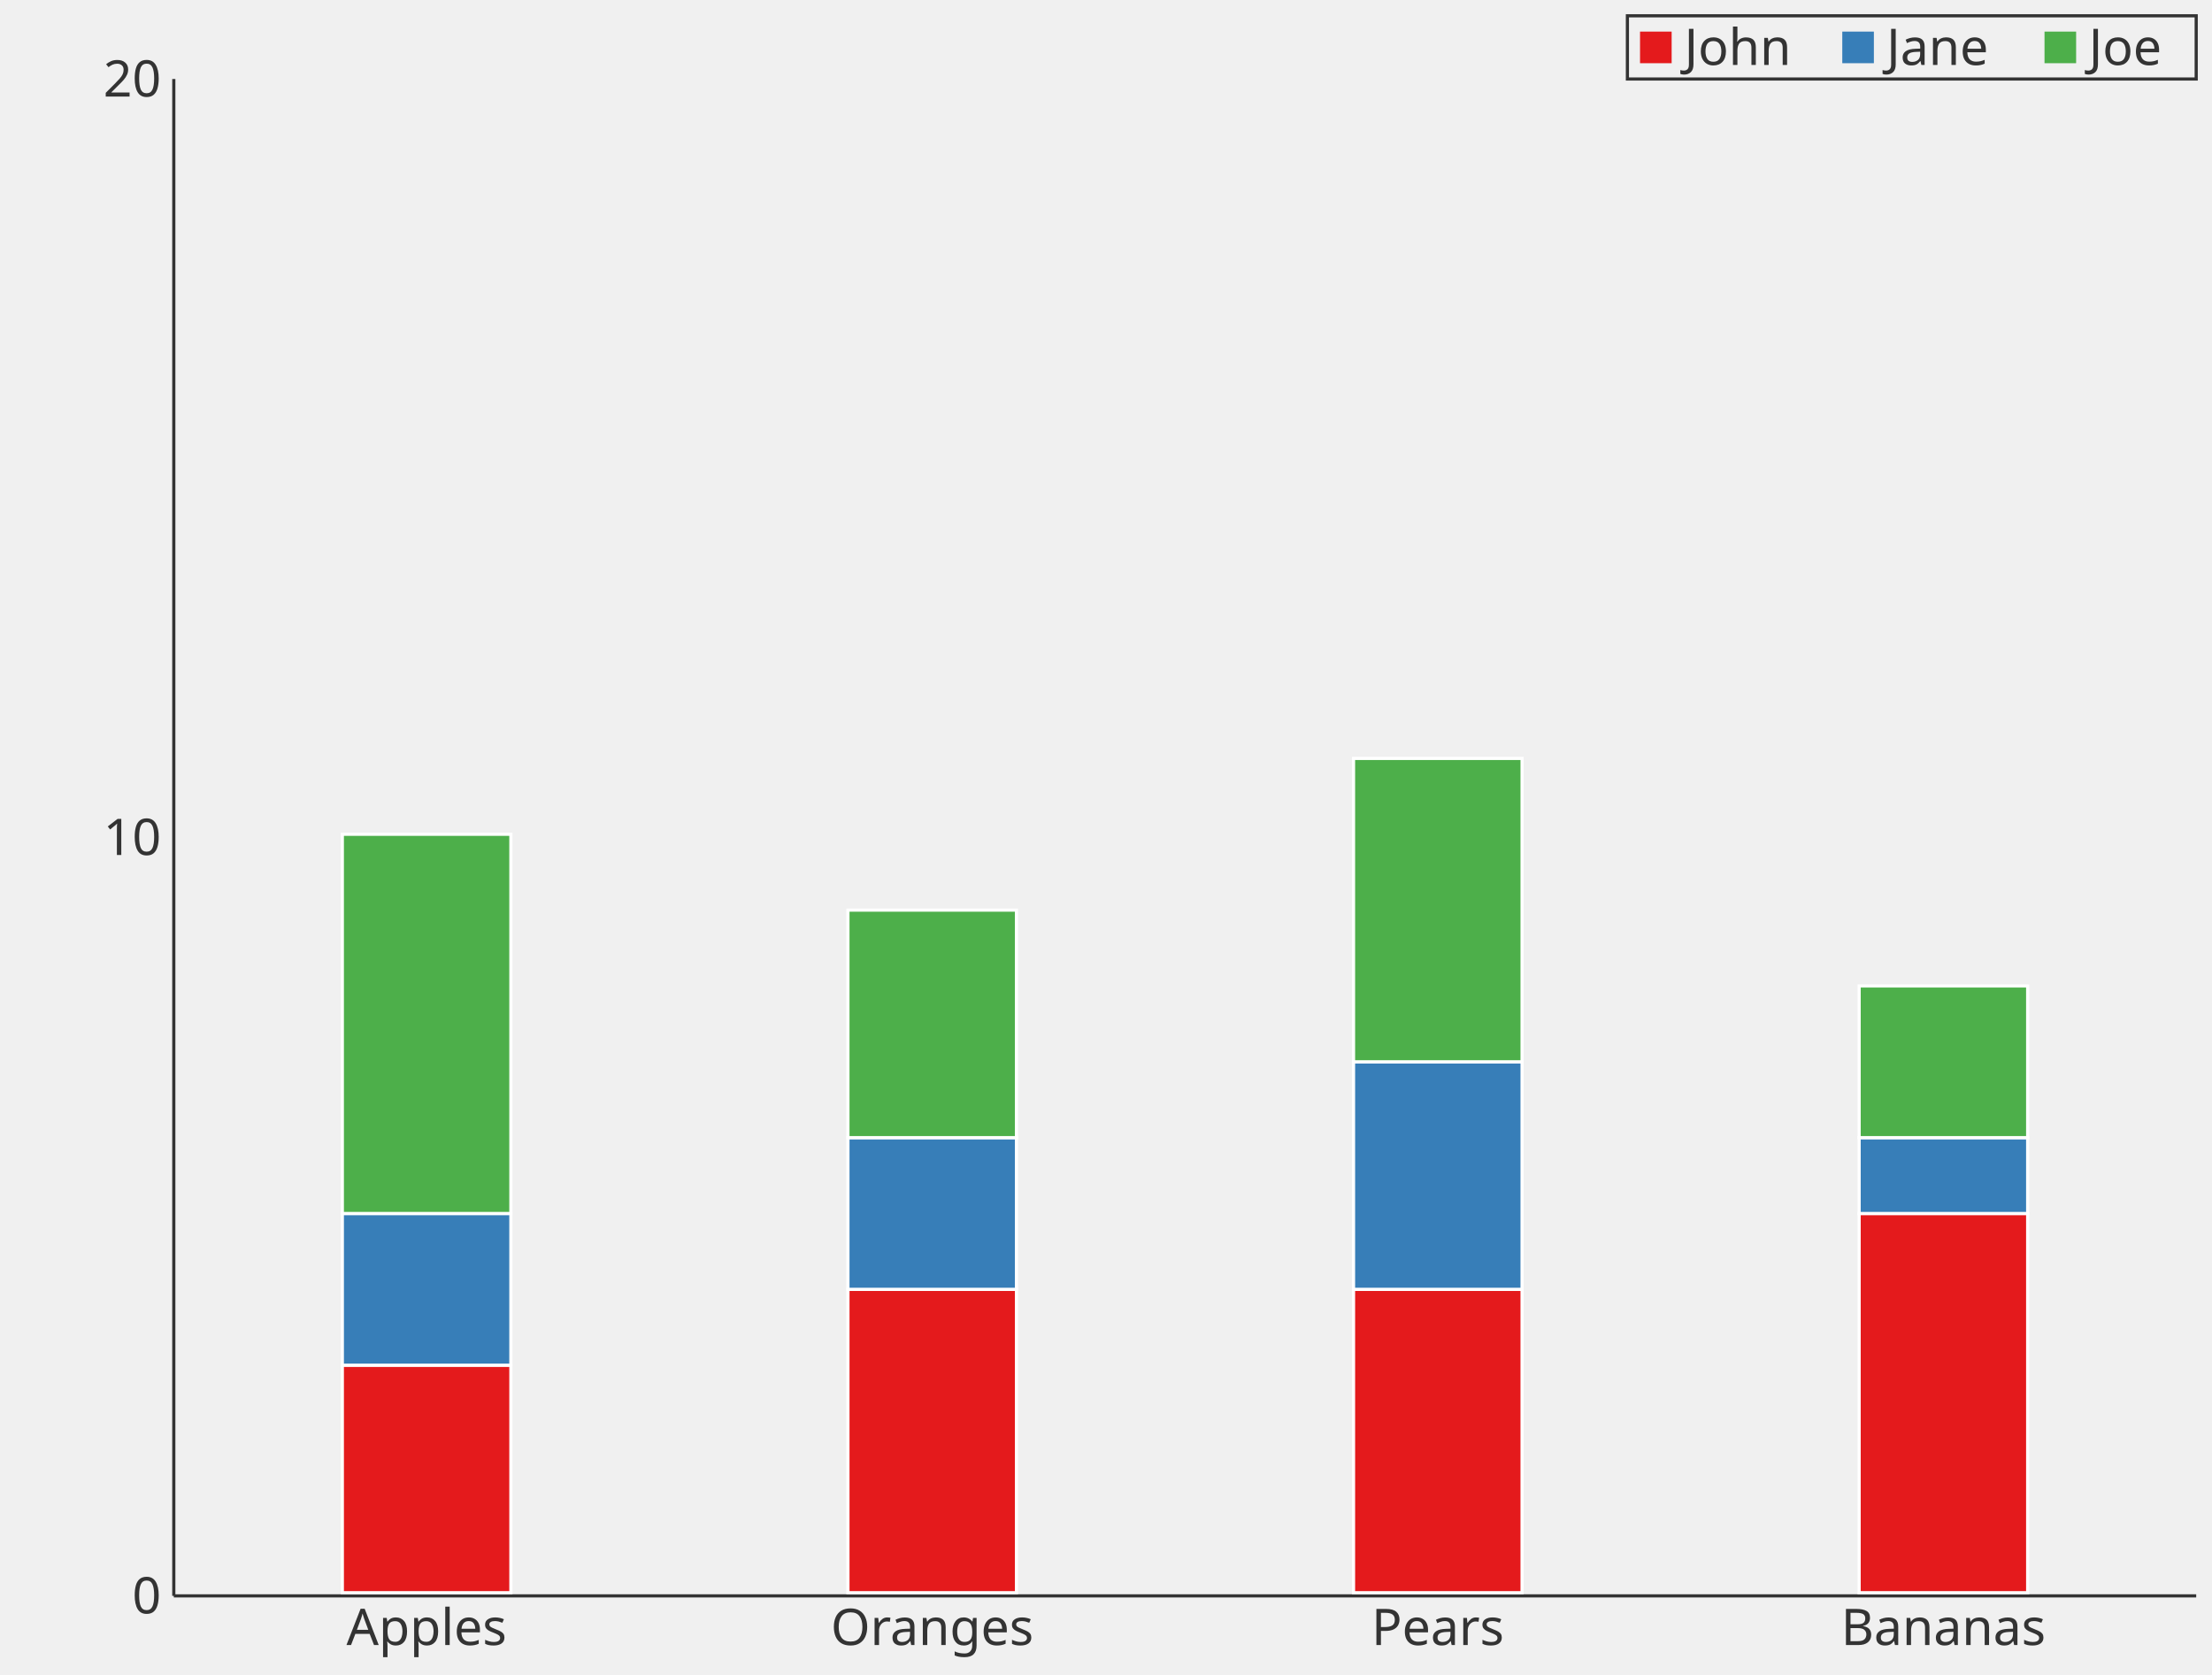
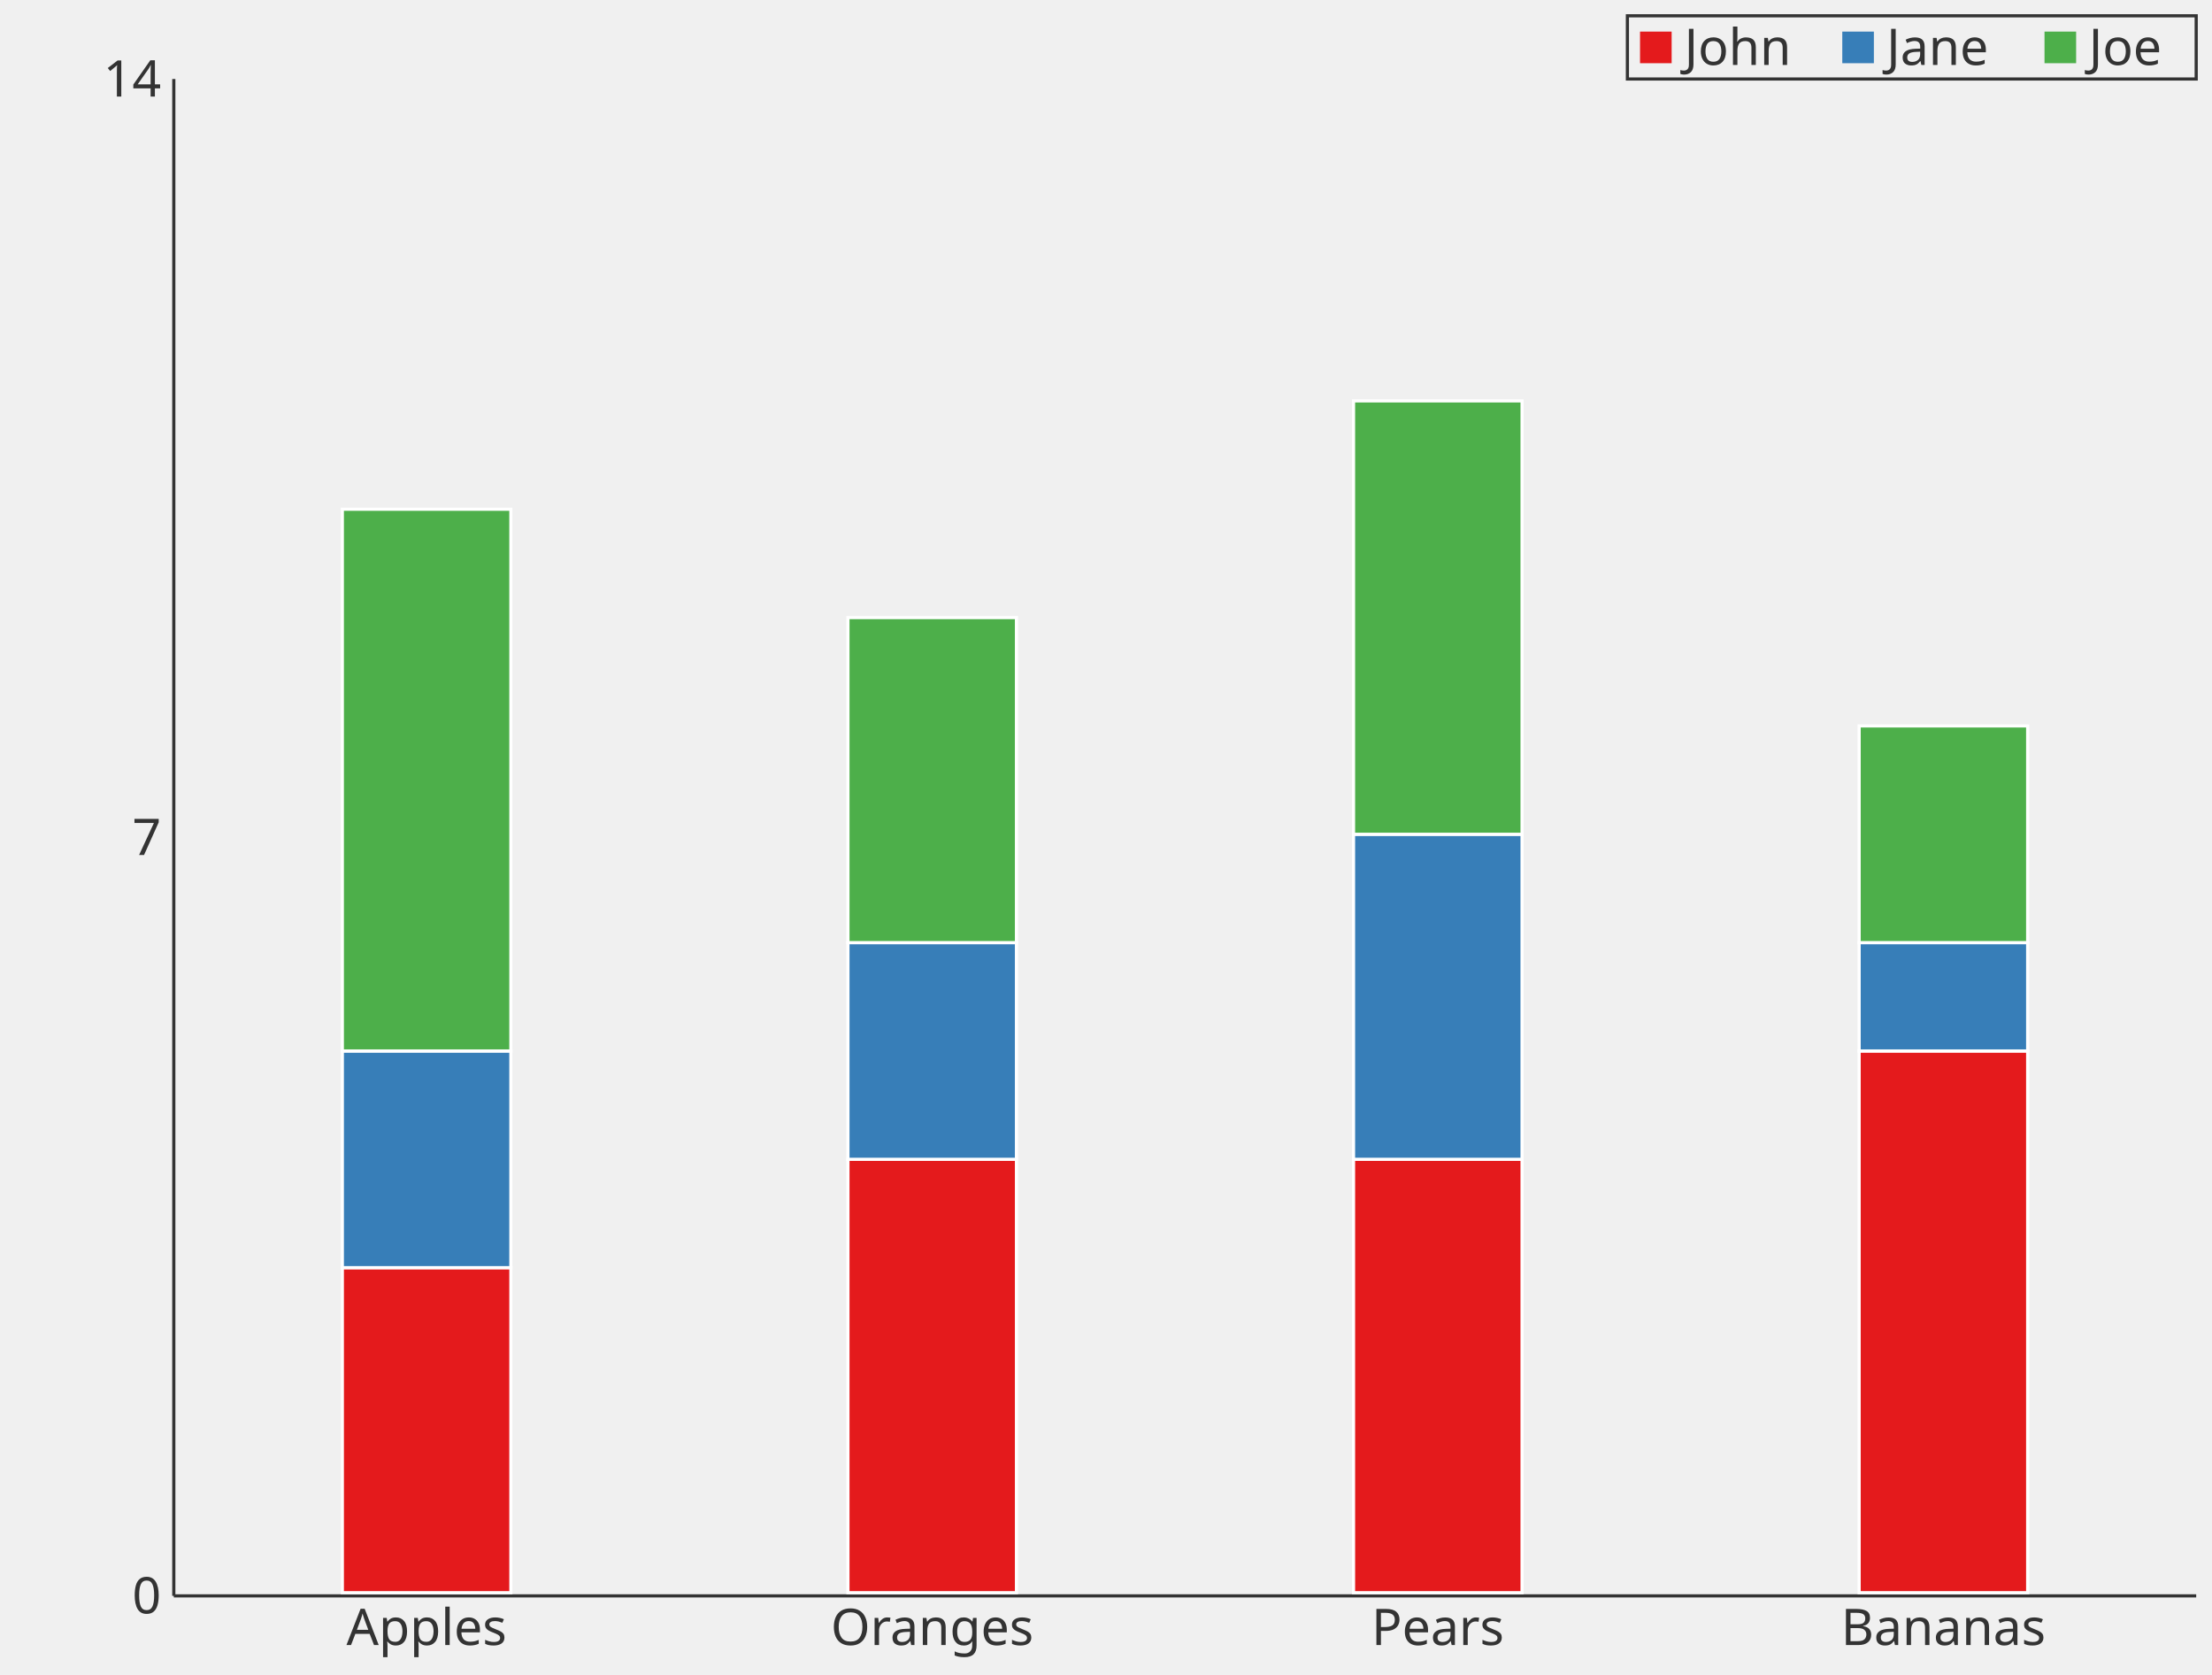
<svg xmlns="http://www.w3.org/2000/svg" font-family="sans-serif" font-size="16" viewBox="-55 -25 700 530">
  <style>
		@media (prefers-color-scheme: dark) {
			[fill="#333"] {fill: white}
			[stroke="#333"] {stroke: white}
		}
	</style>
  <g role="table">
    <line stroke="#333" x1="0" x2="0" y1="0" y2="480" />
    <line stroke="#333" x1="0" x2="640" y1="480" y2="480" />
    <g aria-hidden="true">
      <text dominant-baseline="middle" fill="#333" text-anchor="end" x="-4" y="480">0</text>
-       <text dominant-baseline="middle" fill="#333" text-anchor="end" x="-4" y="240">10</text>
-       <text dominant-baseline="middle" fill="#333" text-anchor="end" x="-4" y="0">20</text>
+       <text dominant-baseline="middle" fill="#333" text-anchor="end" x="-4" y="240">7</text>
+       <text dominant-baseline="middle" fill="#333" text-anchor="end" x="-4" y="0">14</text>
    </g>
    <g role="row">
      <text dominant-baseline="middle" fill="#333" role="columnheader" text-anchor="middle" x="80" y="490">Apples</text>
      <text dominant-baseline="middle" fill="#333" role="columnheader" text-anchor="middle" x="240" y="490">Oranges</text>
      <text dominant-baseline="middle" fill="#333" role="columnheader" text-anchor="middle" x="400" y="490">Pears</text>
      <text dominant-baseline="middle" fill="#333" role="columnheader" text-anchor="middle" x="560" y="490">Bananas</text>
    </g>
    <g aria-hidden="true">
      <rect fill="none" height="20" stroke="#333" width="180" x="460" y="-20" />
      <rect fill="#e41a1c" height="10" width="10" x="464" y="-15" />
      <text dominant-baseline="middle" fill="#333" x="478" y="-10">John</text>
      <rect fill="#377eb8" height="10" width="10" x="528" y="-15" />
      <text dominant-baseline="middle" fill="#333" x="542" y="-10">Jane</text>
      <rect fill="#4daf4a" height="10" width="10" x="592" y="-15" />
      <text dominant-baseline="middle" fill="#333" x="606" y="-10">Joe</text>
    </g>
    <g fill="#e41a1c" role="row" stroke="white">
-       <rect height="72" role="cell" width="53.333" x="53.333" y="407">
+       <rect height="102.857" role="cell" width="53.333" x="53.333" y="376.143">
				</rect>
-       <rect height="96" role="cell" width="53.333" x="213.333" y="383">
+       <rect height="137.143" role="cell" width="53.333" x="213.333" y="341.857">
				</rect>
-       <rect height="96" role="cell" width="53.333" x="373.333" y="383">
+       <rect height="137.143" role="cell" width="53.333" x="373.333" y="341.857">
				</rect>
-       <rect height="120" role="cell" width="53.333" x="533.333" y="359">
+       <rect height="171.429" role="cell" width="53.333" x="533.333" y="307.571">
				</rect>
    </g>
    <g fill="#377eb8" role="row" stroke="white">
-       <rect height="48" role="cell" width="53.333" x="53.333" y="359">
+       <rect height="68.571" role="cell" width="53.333" x="53.333" y="307.571">
				</rect>
-       <rect height="48" role="cell" width="53.333" x="213.333" y="335">
+       <rect height="68.571" role="cell" width="53.333" x="213.333" y="273.286">
				</rect>
-       <rect height="72" role="cell" width="53.333" x="373.333" y="311">
+       <rect height="102.857" role="cell" width="53.333" x="373.333" y="239">
				</rect>
-       <rect height="24" role="cell" width="53.333" x="533.333" y="335">
+       <rect height="34.286" role="cell" width="53.333" x="533.333" y="273.286">
				</rect>
    </g>
    <g fill="#4daf4a" role="row" stroke="white">
-       <rect height="120" role="cell" width="53.333" x="53.333" y="239">
+       <rect height="171.429" role="cell" width="53.333" x="53.333" y="136.143">
				</rect>
-       <rect height="72" role="cell" width="53.333" x="213.333" y="263">
+       <rect height="102.857" role="cell" width="53.333" x="213.333" y="170.429">
				</rect>
-       <rect height="96" role="cell" width="53.333" x="373.333" y="215">
+       <rect height="137.143" role="cell" width="53.333" x="373.333" y="101.857">
				</rect>
-       <rect height="48" role="cell" width="53.333" x="533.333" y="287">
+       <rect height="68.571" role="cell" width="53.333" x="533.333" y="204.714">
				</rect>
    </g>
  </g>
</svg>
